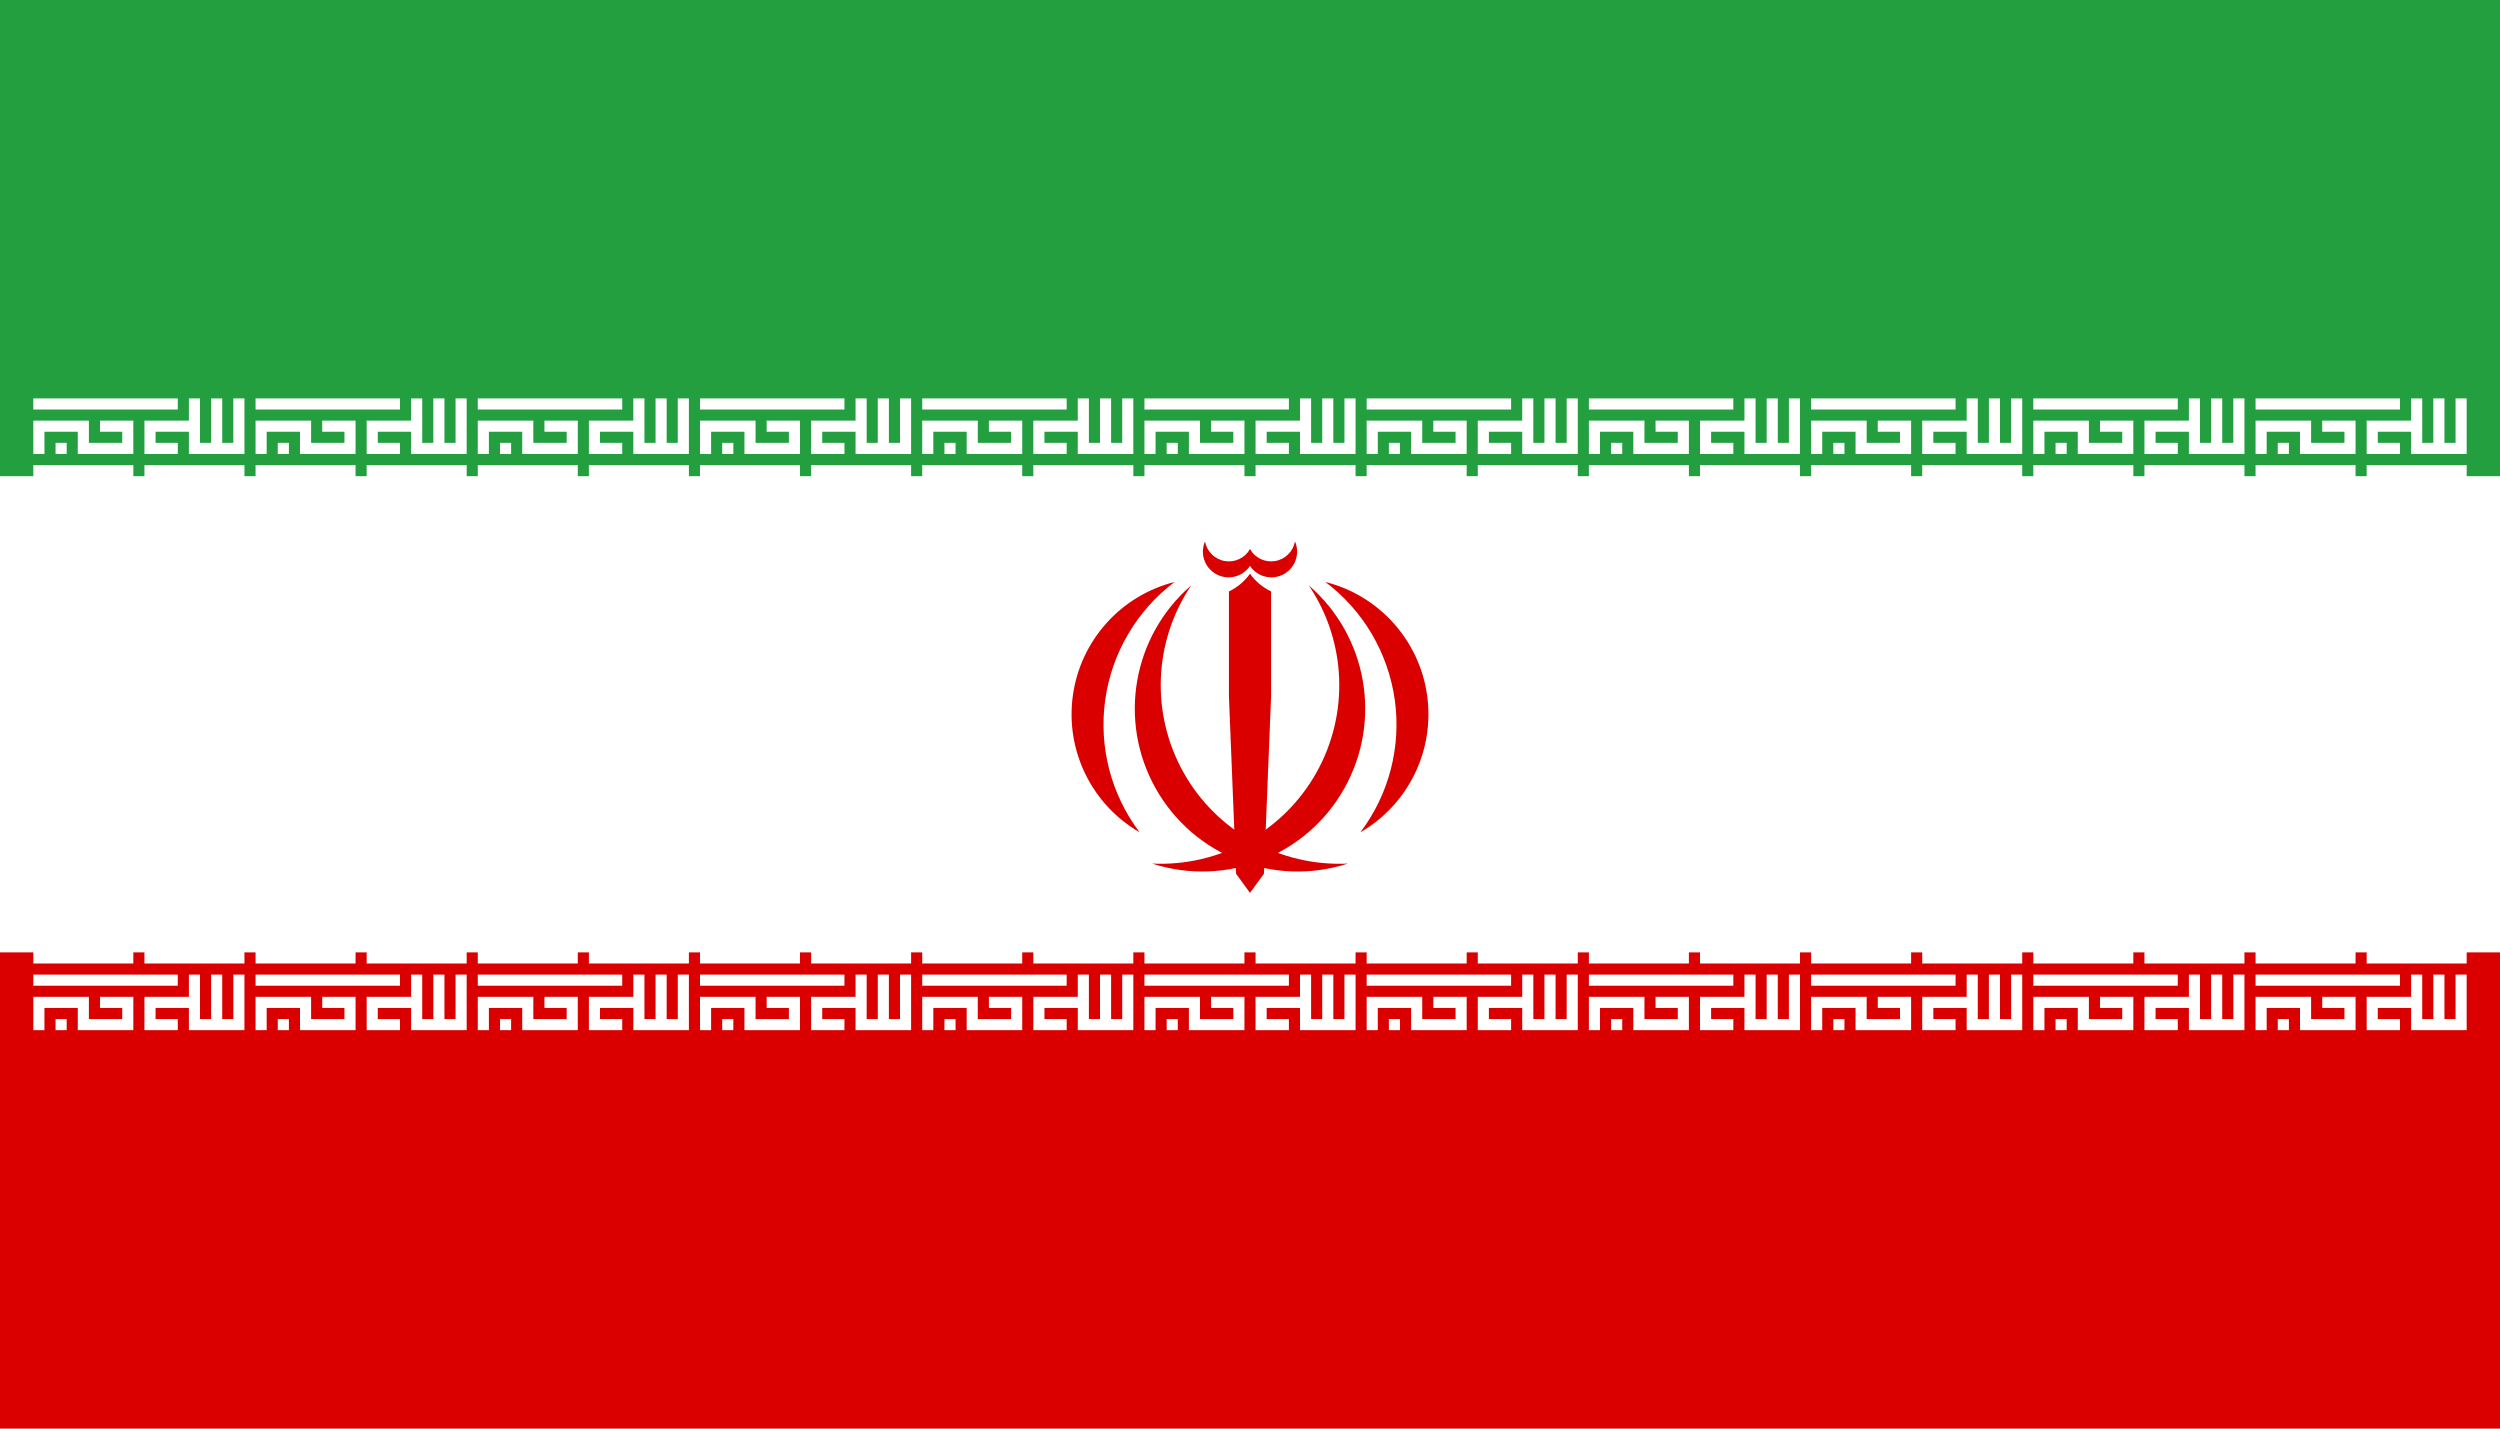
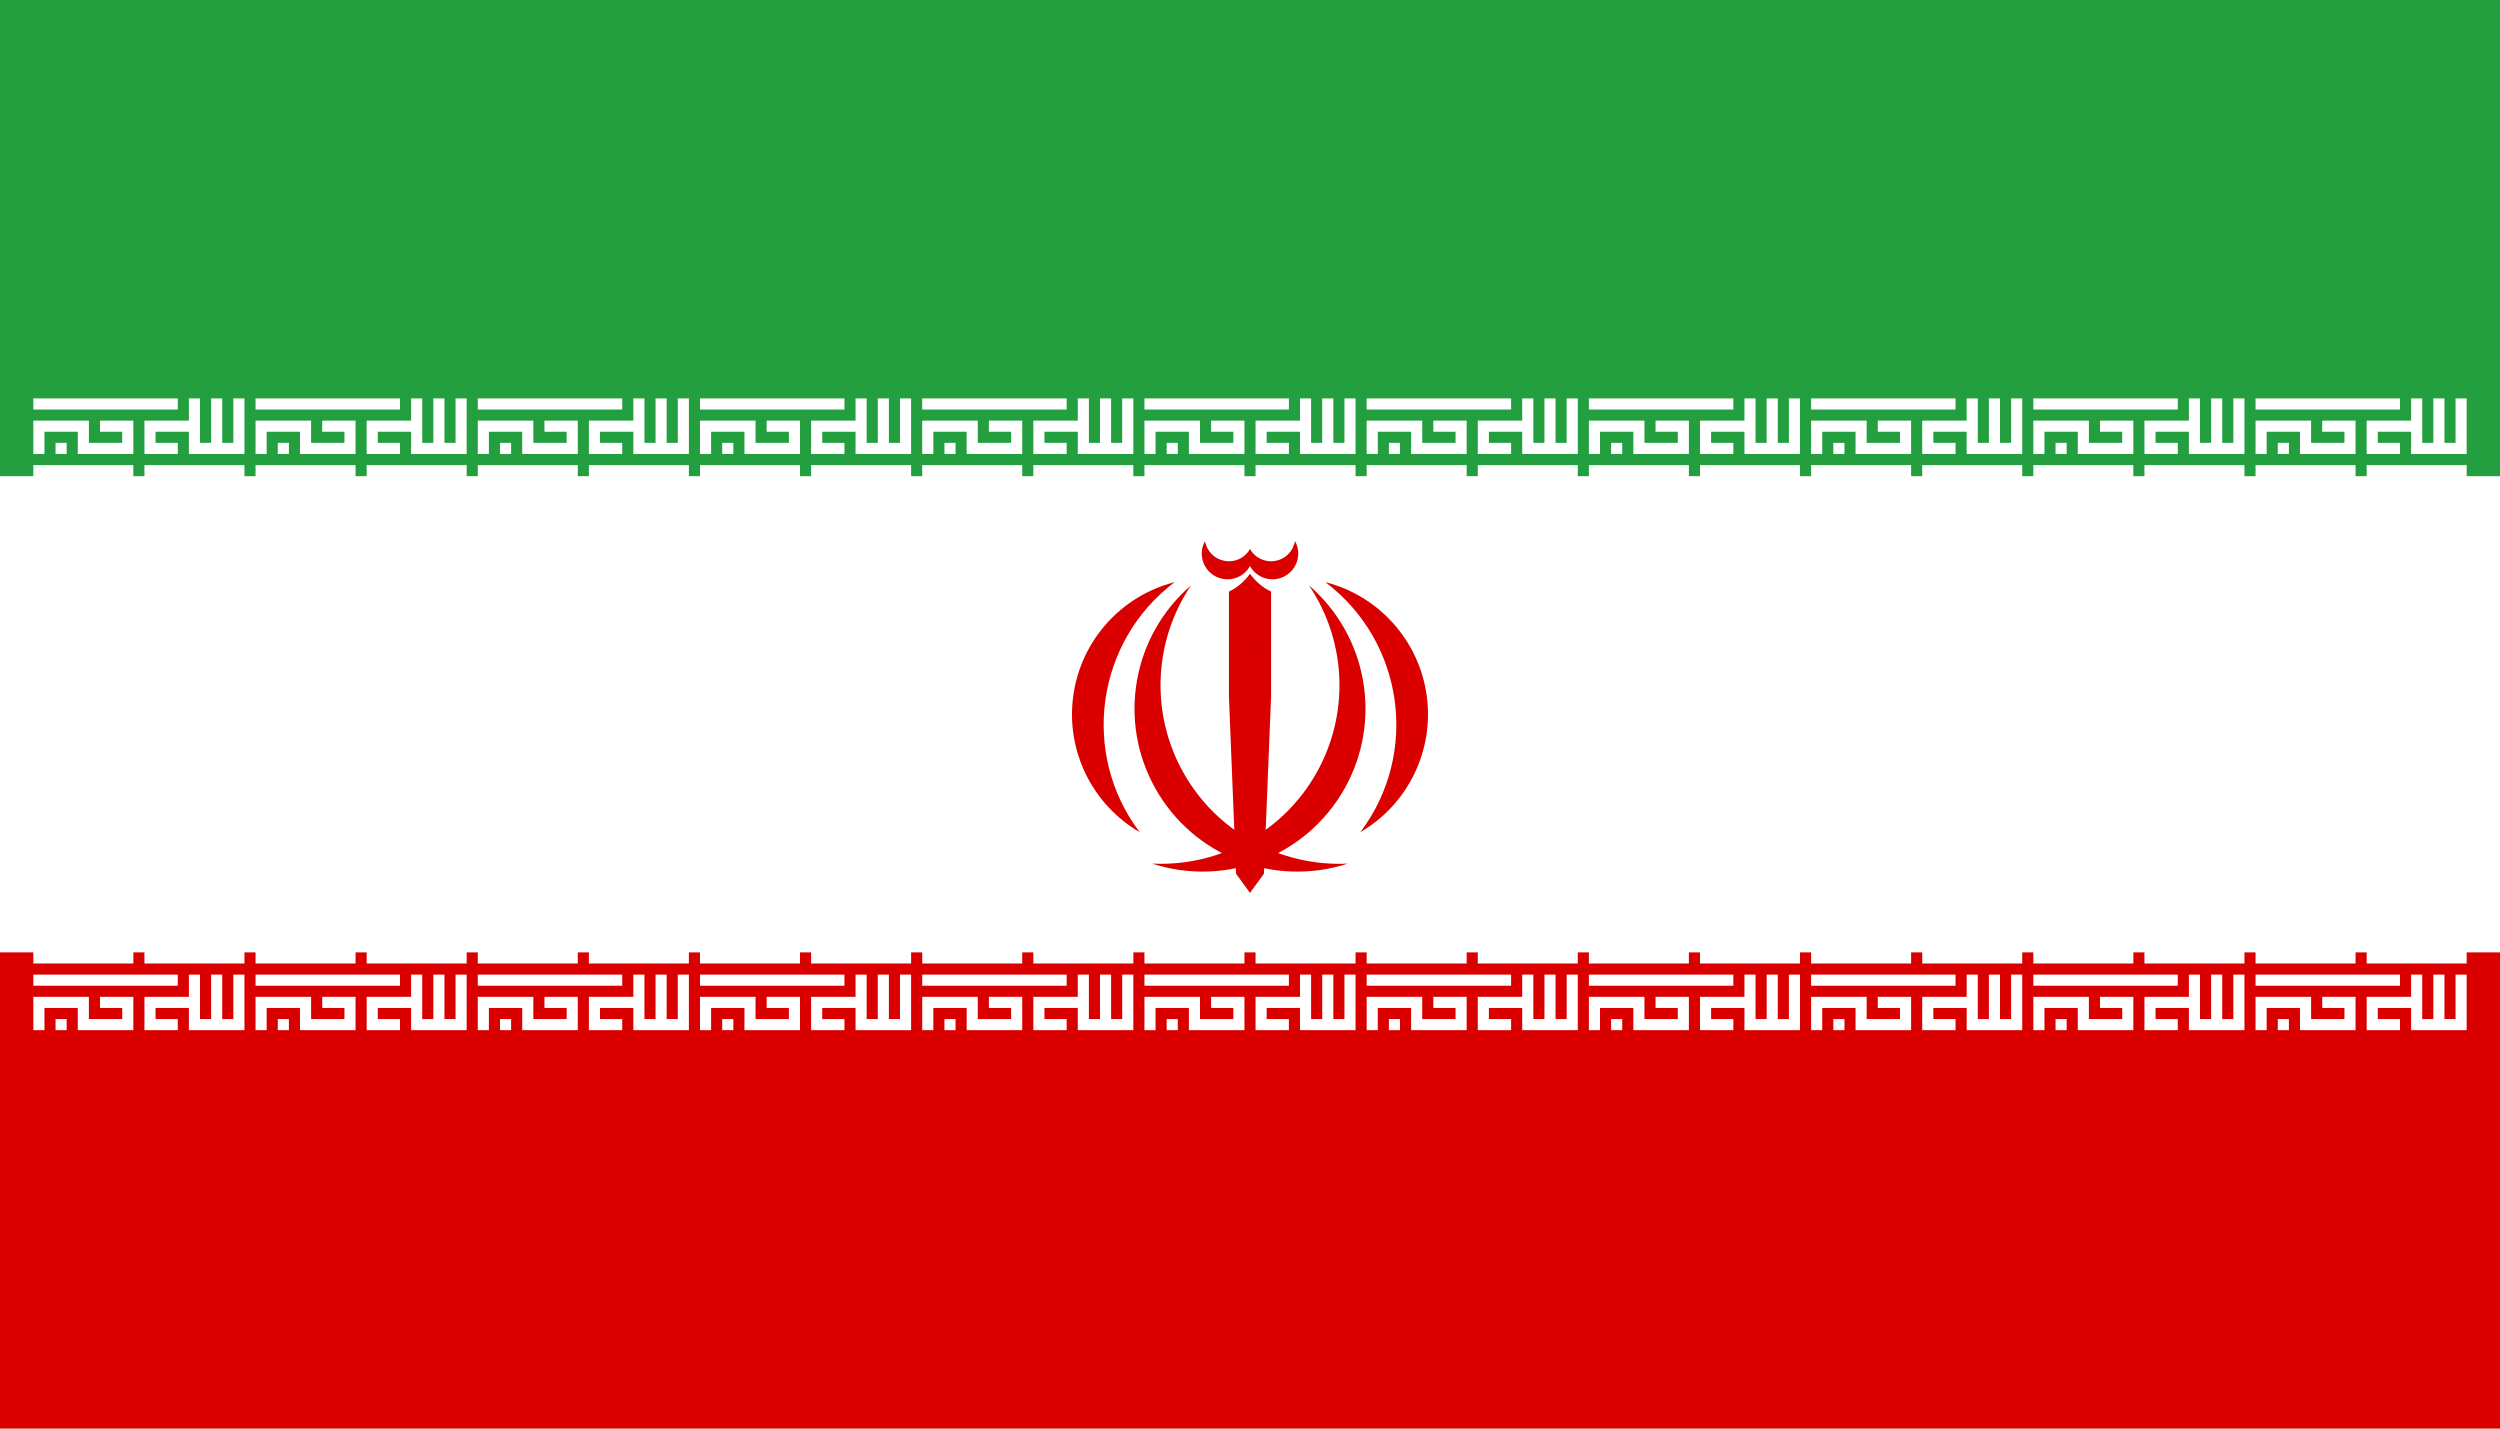
<svg xmlns="http://www.w3.org/2000/svg" xmlns:xlink="http://www.w3.org/1999/xlink" width="630" height="360">
-   <rect width="630" height="360" fill="#da0000" />
-   <rect width="630" height="240" fill="#fff" />
-   <rect width="630" height="120" fill="#239f40" />
-   <g transform="translate(8.4,100.4)">
-     <g id="tb4">
-       <g id="tb1" fill="none" stroke="#fff" stroke-width="2">
-         <path id="tbp1" d="M0,1H26M1,10V5H9V9H17V5H12M4,9H6M26,9H21V5H29M29,0V9H37V0M33,0V9" transform="scale(1.4)" />
-         <path id="tbp2" d="M0,7H9M10,7H19" transform="scale(2.8)" />
-         <use xlink:href="#tbp2" y="120" />
-         <use xlink:href="#tbp1" y="145.2" />
+   <path fill="#da0000" d="M0 0h630v360H0z" />
+   <path fill="#fff" d="M0 0h630v240H0z" />
+   <path fill="#239f40" d="M0 0h630v120H0z" />
+   <g transform="translate(8.4 100.4)">
+     <g id="e">
+       <g id="c" fill="none" stroke="#fff" stroke-width="2">
+         <path id="b" d="M0 1.4h36.4M1.4 14V7h11.2v5.6h11.2V7h-7M5.6 12.6h2.8m28 0h-7V7h11.2m0-7v12.6h11.2V0m-5.6 0v12.6" stroke-width="2.8" />
+         <path id="a" d="M0 19.6h25.2m2.8 0h25.2" stroke-width="5.6" />
+         <use xlink:href="#a" y="120" />
+         <use xlink:href="#b" y="145.2" />
      </g>
-       <g id="tb3">
-         <use xlink:href="#tb1" x="56" />
-         <use xlink:href="#tb1" x="112" />
-         <use xlink:href="#tb1" x="168" />
+       <g id="d">
+         <use xlink:href="#c" x="56" />
+         <use xlink:href="#c" x="112" />
+         <use xlink:href="#c" x="168" />
      </g>
    </g>
-     <use xlink:href="#tb3" x="168" />
-     <use xlink:href="#tb4" x="392" />
+     <use xlink:href="#d" x="168" />
+     <use xlink:href="#e" x="392" />
  </g>
-   <g fill="#da0000" transform="matrix(45,0,0,45,315,180)">
-     <g id="emblem_half">
-       <path d="M-0.548,0.836A0.912,0.912 0 0,0 0.329,-0.722A1,1 0 0,1 -0.548,0.836" />
-       <path d="M0.618,0.661A0.764,0.764 0 0,0 0.422,-0.741A1,1 0 0,1 0.618,0.661" />
-       <path d="M0,1 -0.05,0 0,-0.787A0.31,0.31 0 0,0 0.118,-0.688V-0.1L0.078,0.893z" />
-       <path d="M-0.02,-0.85 0,-0.831A0.144,0.144 0 0,0 0.252,-0.968A0.136,0.136 0 0,1 0,-0.925" />
+   <g fill="#da0000" transform="matrix(45 0 0 45 315 180)">
+     <g id="f">
+       <path d="M-.548.836A.912.912 0 0 0 .33-.722 1 1 0 0 1-.55.836" />
+       <path d="M.618.66a.764.764 0 0 0-.196-1.4A1 1 0 0 1 .618.66M0 1l-.05-1L0-.787a.31.31 0 0 0 .118.1V-.1l-.04.993zM-.02-.85L0-.83A.144.144 0 0 0 .252-.97.136.136 0 0 1 0-.925" />
    </g>
-     <use xlink:href="#emblem_half" transform="scale(-1,1)" />
+     <use xlink:href="#f" transform="scale(-1 1)" />
  </g>
</svg>
